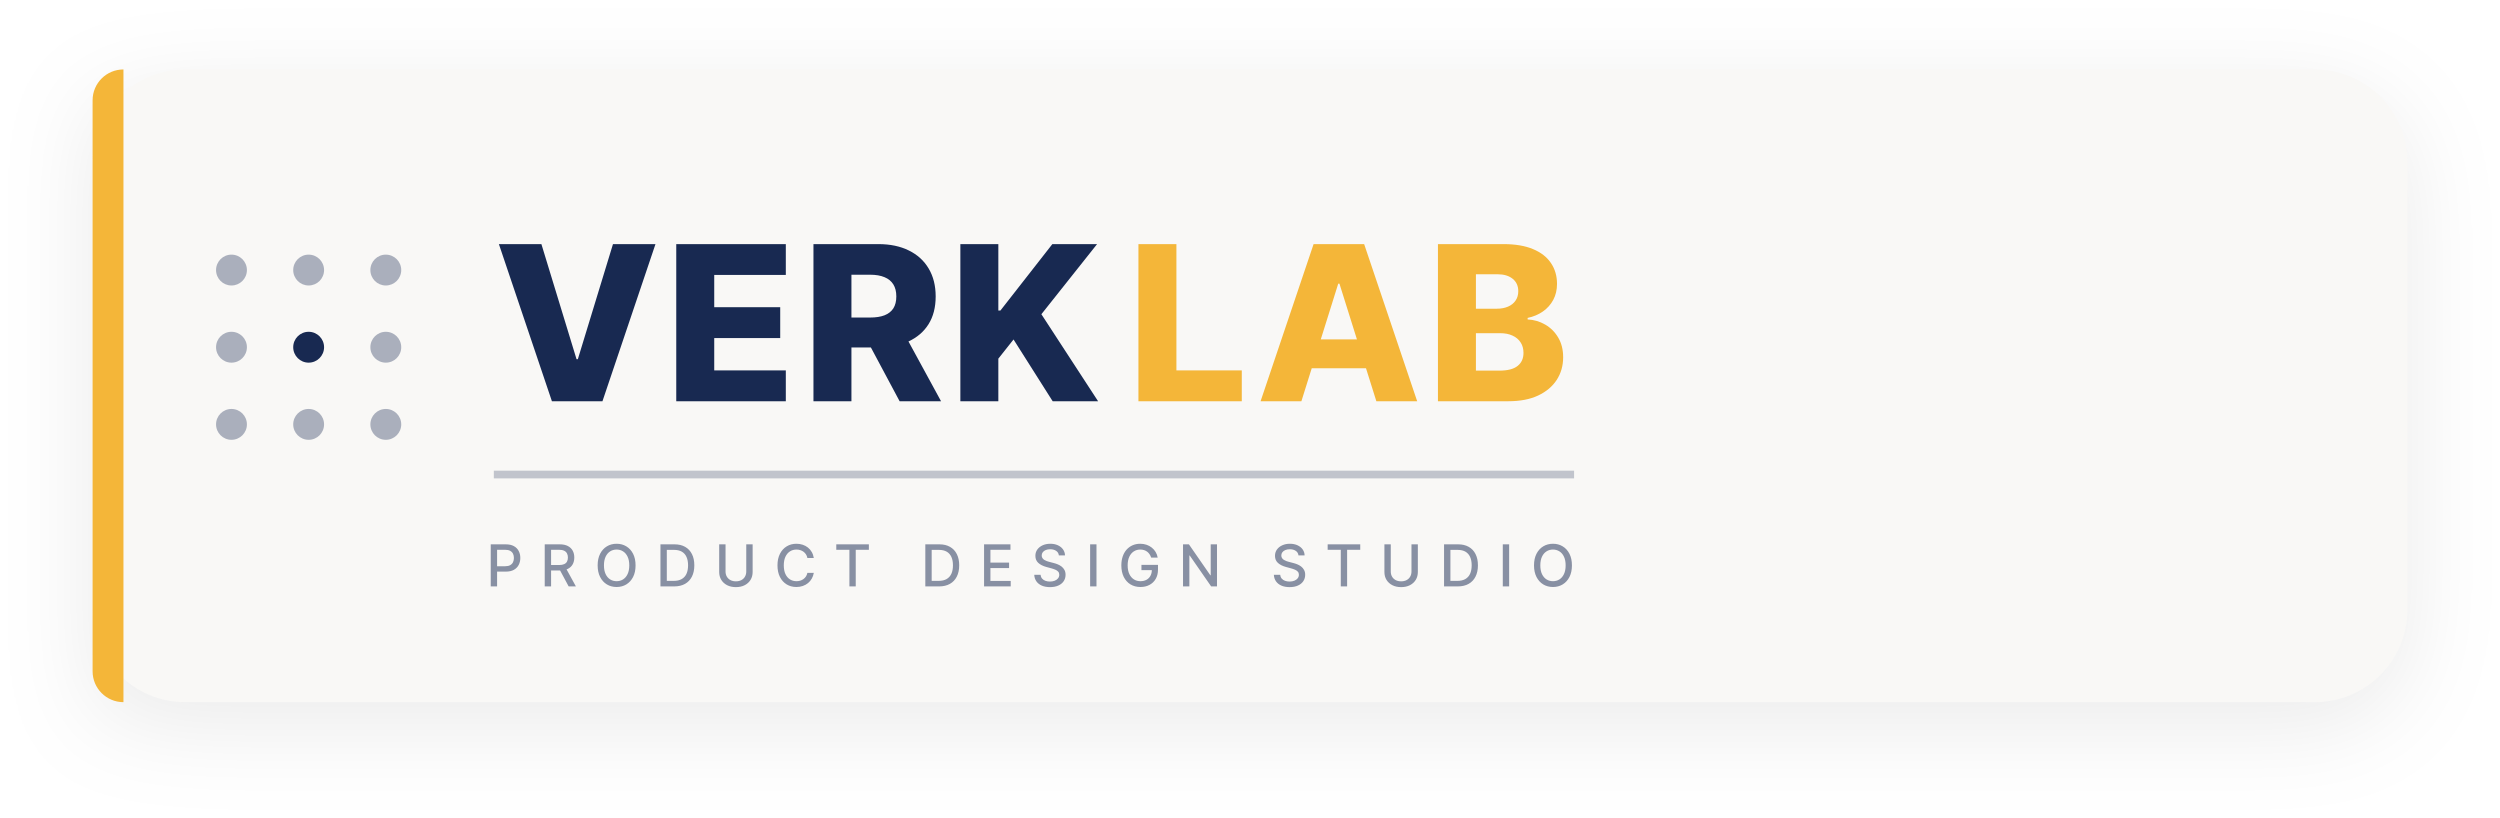
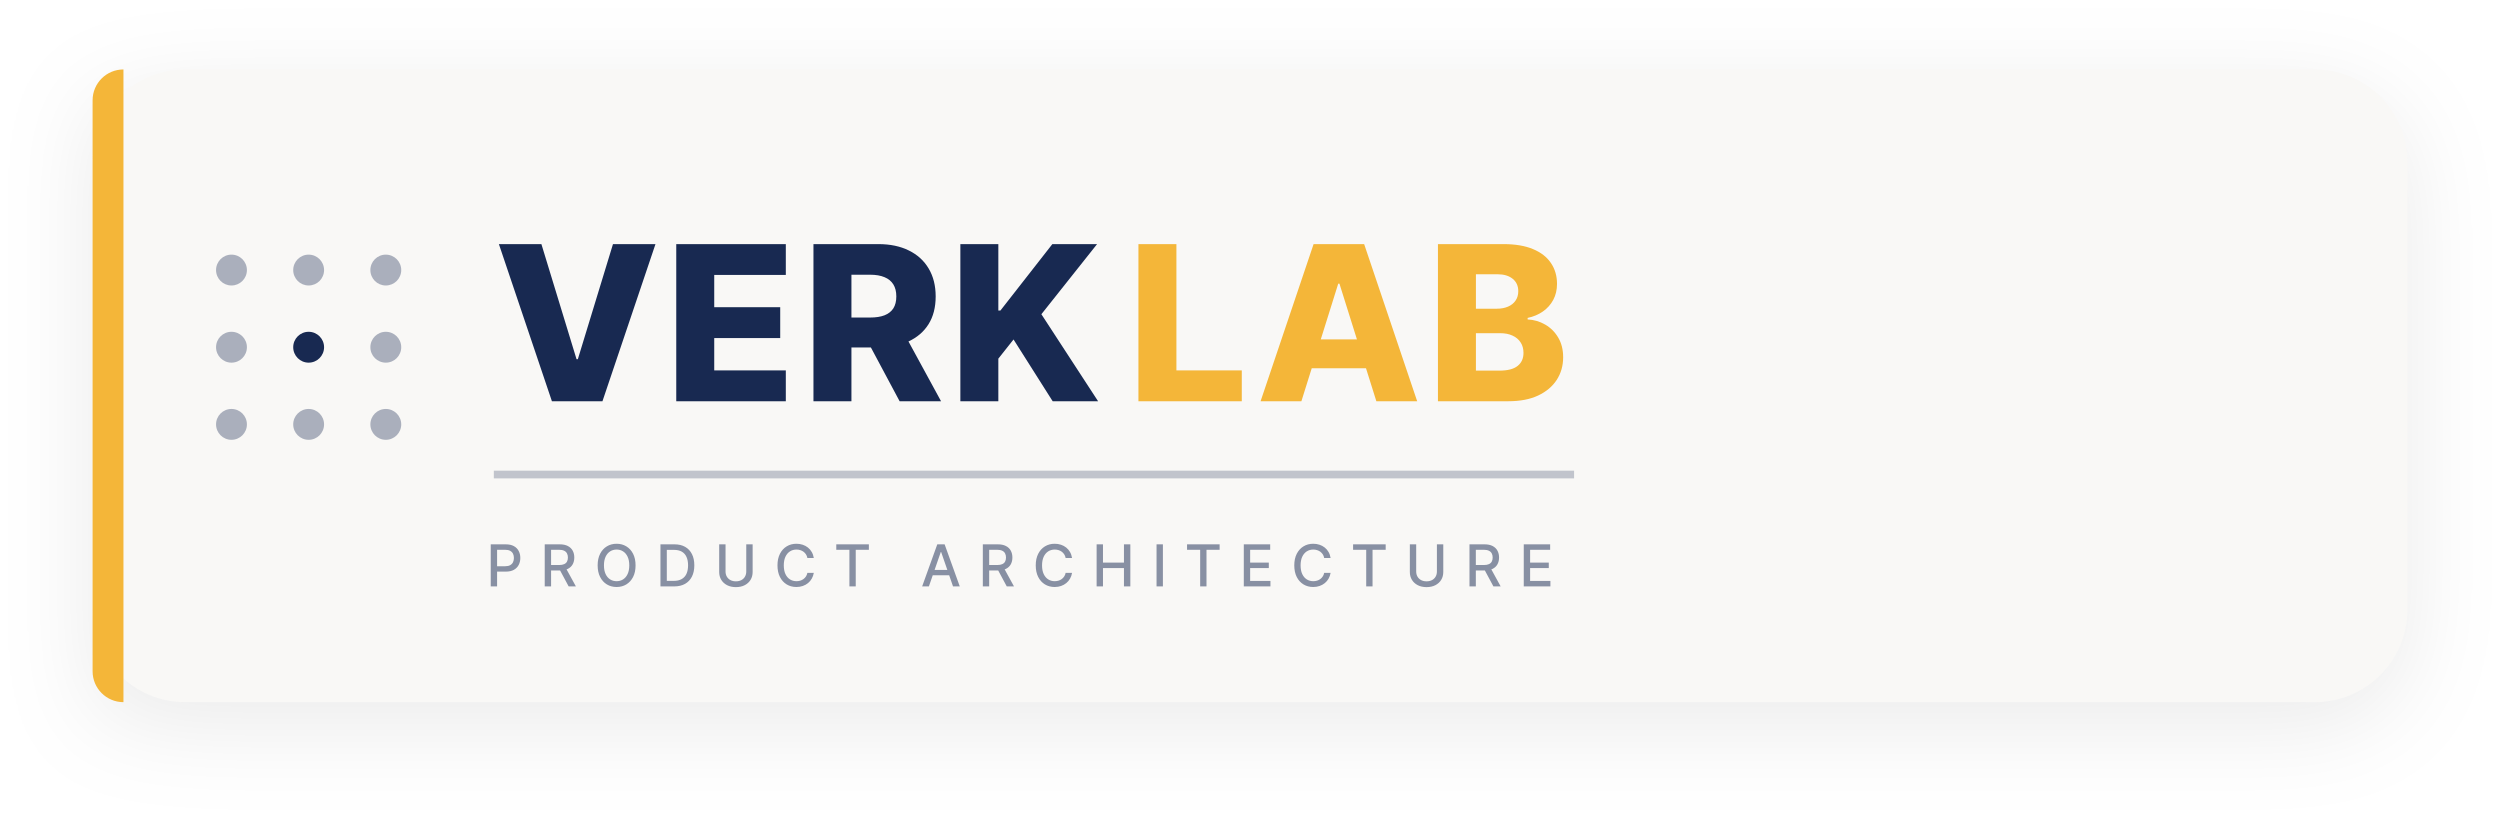
<svg xmlns="http://www.w3.org/2000/svg" width="324" height="106" viewBox="0 0 324 106" fill="none">
  <g filter="url(#filter0_d_53_20)">
    <rect x="12" y="9" width="300" height="82" rx="12" fill="#F9F8F6" />
    <path d="M12 13C12 10.791 13.791 9 16 9V91C13.791 91 12 89.209 12 87V13Z" fill="#F4B639" />
    <circle cx="30" cy="35" r="2" fill="#182951" fill-opacity="0.35" />
    <circle cx="40" cy="35" r="2" fill="#182951" fill-opacity="0.35" />
    <circle cx="50" cy="35" r="2" fill="#182951" fill-opacity="0.35" />
    <circle cx="30" cy="45" r="2" fill="#182951" fill-opacity="0.35" />
    <circle cx="40" cy="45" r="2" fill="#182951" />
    <circle cx="50" cy="45" r="2" fill="#182951" fill-opacity="0.35" />
    <circle cx="30" cy="55" r="2" fill="#182951" fill-opacity="0.35" />
    <circle cx="40" cy="55" r="2" fill="#182951" fill-opacity="0.35" />
    <circle cx="50" cy="55" r="2" fill="#182951" fill-opacity="0.35" />
    <path d="M70.165 31.636L74.719 46.551H74.888L79.442 31.636H84.95L78.079 52H71.527L64.656 31.636H70.165ZM87.643 52V31.636H101.842V35.633H92.565V39.81H101.116V43.817H92.565V48.003H101.842V52H87.643ZM105.424 52V31.636H113.836C115.361 31.636 116.676 31.912 117.783 32.462C118.897 33.005 119.755 33.787 120.359 34.808C120.962 35.822 121.263 37.026 121.263 38.418C121.263 39.83 120.955 41.029 120.339 42.017C119.722 42.998 118.847 43.747 117.714 44.264C116.58 44.775 115.238 45.03 113.687 45.03H108.367V41.152H112.772C113.514 41.152 114.134 41.056 114.631 40.864C115.135 40.665 115.516 40.367 115.775 39.969C116.033 39.564 116.163 39.047 116.163 38.418C116.163 37.788 116.033 37.267 115.775 36.856C115.516 36.439 115.135 36.127 114.631 35.922C114.128 35.71 113.508 35.604 112.772 35.604H110.346V52H105.424ZM116.888 42.693L121.96 52H116.59L111.619 42.693H116.888ZM124.463 52V31.636H129.385V40.247H129.653L136.385 31.636H142.182L134.963 40.724L142.311 52H136.425L131.354 43.996L129.385 46.481V52H124.463Z" fill="#182951" />
    <path d="M147.541 52V31.636H152.463V48.003H160.935V52H147.541ZM168.661 52H163.371L170.242 31.636H176.794L183.665 52H178.375L173.593 36.767H173.434L168.661 52ZM167.955 43.986H179.012V47.724H167.955V43.986ZM186.358 52V31.636H194.849C196.374 31.636 197.65 31.852 198.677 32.283C199.711 32.714 200.487 33.317 201.004 34.092C201.528 34.868 201.789 35.766 201.789 36.787C201.789 37.562 201.627 38.255 201.302 38.865C200.977 39.468 200.53 39.969 199.96 40.367C199.39 40.764 198.73 41.043 197.981 41.202V41.401C198.803 41.44 199.562 41.662 200.258 42.067C200.961 42.471 201.524 43.035 201.949 43.757C202.373 44.473 202.585 45.322 202.585 46.303C202.585 47.396 202.306 48.374 201.75 49.236C201.193 50.091 200.387 50.767 199.333 51.264C198.279 51.755 197 52 195.495 52H186.358ZM191.279 48.033H194.322C195.389 48.033 196.175 47.831 196.679 47.426C197.189 47.022 197.444 46.458 197.444 45.736C197.444 45.212 197.322 44.761 197.076 44.383C196.831 43.999 196.483 43.704 196.032 43.499C195.582 43.286 195.041 43.18 194.412 43.18H191.279V48.033ZM191.279 40.008H194.004C194.541 40.008 195.018 39.919 195.436 39.74C195.853 39.561 196.178 39.303 196.41 38.965C196.649 38.626 196.768 38.219 196.768 37.742C196.768 37.059 196.526 36.522 196.042 36.131C195.558 35.74 194.905 35.544 194.083 35.544H191.279V40.008Z" fill="#F4B639" />
    <rect x="64" y="61" width="140" height="1" fill="#182951" fill-opacity="0.25" />
-     <path d="M63.599 76V70.546H65.543C65.968 70.546 66.319 70.623 66.598 70.777C66.877 70.932 67.086 71.143 67.224 71.411C67.363 71.677 67.432 71.978 67.432 72.311C67.432 72.647 67.362 72.949 67.221 73.217C67.083 73.483 66.873 73.694 66.593 73.851C66.314 74.005 65.963 74.082 65.541 74.082H64.204V73.385H65.466C65.734 73.385 65.952 73.338 66.119 73.246C66.286 73.152 66.408 73.024 66.486 72.863C66.564 72.701 66.603 72.517 66.603 72.311C66.603 72.105 66.564 71.922 66.486 71.763C66.408 71.603 66.285 71.478 66.116 71.387C65.949 71.296 65.729 71.251 65.456 71.251H64.422V76H63.599ZM70.597 76V70.546H72.541C72.963 70.546 73.314 70.618 73.593 70.764C73.873 70.909 74.083 71.111 74.221 71.368C74.36 71.624 74.429 71.92 74.429 72.255C74.429 72.589 74.359 72.883 74.219 73.137C74.08 73.389 73.871 73.585 73.59 73.725C73.311 73.866 72.961 73.936 72.538 73.936H71.065V73.228H72.464C72.73 73.228 72.947 73.189 73.114 73.113C73.282 73.037 73.406 72.926 73.484 72.78C73.562 72.634 73.601 72.46 73.601 72.255C73.601 72.049 73.561 71.871 73.481 71.72C73.403 71.569 73.279 71.454 73.111 71.374C72.944 71.292 72.725 71.251 72.453 71.251H71.42V76H70.597ZM73.289 73.539L74.637 76H73.699L72.378 73.539H73.289ZM82.369 73.273C82.369 73.855 82.262 74.356 82.049 74.775C81.836 75.192 81.544 75.513 81.173 75.739C80.803 75.963 80.384 76.075 79.913 76.075C79.441 76.075 79.019 75.963 78.648 75.739C78.279 75.513 77.987 75.191 77.774 74.772C77.561 74.353 77.455 73.853 77.455 73.273C77.455 72.69 77.561 72.191 77.774 71.773C77.987 71.354 78.279 71.033 78.648 70.809C79.019 70.584 79.441 70.471 79.913 70.471C80.384 70.471 80.803 70.584 81.173 70.809C81.544 71.033 81.836 71.354 82.049 71.773C82.262 72.191 82.369 72.69 82.369 73.273ZM81.554 73.273C81.554 72.829 81.482 72.455 81.338 72.151C81.196 71.846 81.001 71.615 80.752 71.459C80.505 71.301 80.226 71.222 79.913 71.222C79.599 71.222 79.318 71.301 79.072 71.459C78.825 71.615 78.629 71.846 78.486 72.151C78.344 72.455 78.272 72.829 78.272 73.273C78.272 73.717 78.344 74.091 78.486 74.397C78.629 74.7 78.825 74.931 79.072 75.089C79.318 75.245 79.599 75.323 79.913 75.323C80.226 75.323 80.505 75.245 80.752 75.089C81.001 74.931 81.196 74.7 81.338 74.397C81.482 74.091 81.554 73.717 81.554 73.273ZM87.361 76H85.595V70.546H87.416C87.951 70.546 88.41 70.655 88.793 70.873C89.177 71.09 89.471 71.401 89.675 71.808C89.881 72.213 89.984 72.698 89.984 73.265C89.984 73.833 89.88 74.321 89.672 74.73C89.466 75.138 89.168 75.452 88.778 75.672C88.387 75.891 87.915 76 87.361 76ZM86.418 75.281H87.315C87.731 75.281 88.076 75.203 88.351 75.046C88.626 74.888 88.832 74.66 88.969 74.362C89.106 74.062 89.174 73.696 89.174 73.265C89.174 72.837 89.106 72.474 88.969 72.175C88.834 71.877 88.633 71.651 88.365 71.496C88.097 71.342 87.764 71.265 87.366 71.265H86.418V75.281ZM96.715 70.546H97.541V74.133C97.541 74.515 97.451 74.853 97.272 75.148C97.092 75.441 96.84 75.671 96.515 75.84C96.19 76.007 95.809 76.091 95.373 76.091C94.938 76.091 94.558 76.007 94.233 75.84C93.908 75.671 93.656 75.441 93.476 75.148C93.297 74.853 93.207 74.515 93.207 74.133V70.546H94.03V74.066C94.03 74.313 94.085 74.532 94.193 74.724C94.303 74.916 94.458 75.067 94.659 75.177C94.859 75.285 95.097 75.34 95.373 75.34C95.65 75.34 95.888 75.285 96.089 75.177C96.291 75.067 96.446 74.916 96.552 74.724C96.661 74.532 96.715 74.313 96.715 74.066V70.546ZM105.468 72.319H104.637C104.605 72.142 104.545 71.985 104.458 71.85C104.371 71.716 104.265 71.601 104.138 71.507C104.012 71.413 103.871 71.342 103.715 71.294C103.561 71.246 103.396 71.222 103.222 71.222C102.908 71.222 102.627 71.301 102.378 71.459C102.131 71.617 101.936 71.849 101.792 72.154C101.65 72.46 101.579 72.832 101.579 73.273C101.579 73.717 101.65 74.091 101.792 74.397C101.936 74.702 102.132 74.933 102.381 75.089C102.629 75.245 102.909 75.323 103.22 75.323C103.392 75.323 103.555 75.3 103.71 75.254C103.866 75.206 104.007 75.136 104.133 75.044C104.259 74.951 104.366 74.839 104.453 74.706C104.542 74.571 104.603 74.416 104.637 74.242L105.468 74.245C105.423 74.513 105.337 74.76 105.209 74.985C105.083 75.209 104.921 75.403 104.722 75.566C104.525 75.728 104.299 75.853 104.045 75.941C103.791 76.03 103.514 76.075 103.214 76.075C102.742 76.075 102.321 75.963 101.952 75.739C101.583 75.513 101.291 75.191 101.078 74.772C100.867 74.353 100.761 73.853 100.761 73.273C100.761 72.69 100.868 72.191 101.081 71.773C101.294 71.354 101.585 71.033 101.955 70.809C102.324 70.584 102.744 70.471 103.214 70.471C103.504 70.471 103.774 70.513 104.024 70.596C104.276 70.678 104.502 70.799 104.703 70.958C104.904 71.116 105.07 71.31 105.201 71.539C105.333 71.766 105.421 72.026 105.468 72.319ZM108.383 71.254V70.546H112.605V71.254H110.903V76H110.083V71.254H108.383ZM121.688 76H119.922V70.546H121.744C122.279 70.546 122.738 70.655 123.121 70.873C123.505 71.09 123.798 71.401 124.003 71.808C124.209 72.213 124.312 72.698 124.312 73.265C124.312 73.833 124.208 74.321 124 74.73C123.794 75.138 123.496 75.452 123.105 75.672C122.714 75.891 122.242 76 121.688 76ZM120.745 75.281H121.643C122.058 75.281 122.404 75.203 122.679 75.046C122.954 74.888 123.16 74.66 123.297 74.362C123.434 74.062 123.502 73.696 123.502 73.265C123.502 72.837 123.434 72.474 123.297 72.175C123.162 71.877 122.96 71.651 122.692 71.496C122.424 71.342 122.091 71.265 121.694 71.265H120.745V75.281ZM127.535 76V70.546H130.955V71.254H128.358V72.916H130.776V73.622H128.358V75.291H130.987V76H127.535ZM137.229 71.978C137.201 71.726 137.083 71.531 136.877 71.392C136.671 71.252 136.412 71.182 136.1 71.182C135.876 71.182 135.682 71.218 135.519 71.288C135.356 71.358 135.229 71.454 135.138 71.576C135.049 71.697 135.005 71.835 135.005 71.989C135.005 72.119 135.035 72.231 135.096 72.325C135.158 72.419 135.239 72.498 135.338 72.562C135.439 72.624 135.548 72.676 135.663 72.719C135.778 72.76 135.889 72.793 135.996 72.82L136.529 72.959C136.703 73.001 136.881 73.059 137.064 73.132C137.247 73.204 137.416 73.3 137.573 73.419C137.729 73.538 137.855 73.686 137.951 73.861C138.048 74.037 138.097 74.248 138.097 74.493C138.097 74.802 138.017 75.076 137.858 75.316C137.7 75.555 137.47 75.744 137.168 75.883C136.868 76.021 136.505 76.091 136.078 76.091C135.67 76.091 135.317 76.026 135.018 75.896C134.72 75.766 134.487 75.583 134.318 75.345C134.149 75.105 134.056 74.821 134.038 74.493H134.864C134.88 74.69 134.944 74.854 135.056 74.985C135.169 75.115 135.314 75.212 135.49 75.276C135.667 75.338 135.862 75.369 136.073 75.369C136.306 75.369 136.513 75.332 136.694 75.26C136.877 75.185 137.02 75.082 137.125 74.951C137.23 74.817 137.282 74.662 137.282 74.485C137.282 74.323 137.236 74.191 137.144 74.088C137.053 73.985 136.93 73.9 136.774 73.832C136.619 73.765 136.444 73.705 136.249 73.654L135.604 73.478C135.168 73.359 134.821 73.184 134.566 72.953C134.312 72.722 134.185 72.417 134.185 72.037C134.185 71.723 134.27 71.448 134.44 71.214C134.611 70.98 134.842 70.798 135.133 70.668C135.424 70.537 135.753 70.471 136.118 70.471C136.488 70.471 136.814 70.536 137.096 70.665C137.38 70.795 137.604 70.973 137.767 71.201C137.93 71.426 138.016 71.685 138.023 71.978H137.229ZM142.104 70.546V76H141.281V70.546H142.104ZM149.194 72.269C149.142 72.107 149.073 71.962 148.986 71.835C148.901 71.705 148.799 71.595 148.68 71.504C148.561 71.412 148.425 71.342 148.272 71.294C148.121 71.246 147.955 71.222 147.774 71.222C147.467 71.222 147.19 71.301 146.943 71.459C146.696 71.617 146.501 71.849 146.357 72.154C146.215 72.458 146.144 72.83 146.144 73.27C146.144 73.712 146.216 74.086 146.36 74.391C146.504 74.697 146.701 74.928 146.951 75.087C147.201 75.245 147.486 75.323 147.806 75.323C148.103 75.323 148.361 75.263 148.581 75.142C148.803 75.022 148.974 74.851 149.095 74.631C149.218 74.409 149.279 74.148 149.279 73.848L149.492 73.888H147.931V73.209H150.075V73.829C150.075 74.287 149.978 74.685 149.782 75.022C149.589 75.358 149.321 75.617 148.978 75.8C148.637 75.983 148.246 76.075 147.806 76.075C147.312 76.075 146.879 75.961 146.506 75.734C146.135 75.506 145.846 75.184 145.638 74.767C145.43 74.348 145.326 73.851 145.326 73.275C145.326 72.84 145.387 72.45 145.508 72.103C145.628 71.757 145.798 71.463 146.016 71.222C146.236 70.979 146.495 70.793 146.791 70.665C147.09 70.536 147.415 70.471 147.769 70.471C148.063 70.471 148.338 70.514 148.592 70.601C148.847 70.688 149.075 70.812 149.273 70.972C149.474 71.131 149.64 71.321 149.772 71.541C149.903 71.76 149.992 72.002 150.038 72.269H149.194ZM157.722 70.546V76H156.966L154.193 72H154.143V76H153.32V70.546H154.082L156.857 74.551H156.907V70.546H157.722ZM168.283 71.978C168.254 71.726 168.137 71.531 167.931 71.392C167.725 71.252 167.466 71.182 167.153 71.182C166.93 71.182 166.736 71.218 166.573 71.288C166.409 71.358 166.283 71.454 166.192 71.576C166.103 71.697 166.059 71.835 166.059 71.989C166.059 72.119 166.089 72.231 166.149 72.325C166.212 72.419 166.292 72.498 166.392 72.562C166.493 72.624 166.601 72.676 166.717 72.719C166.832 72.76 166.943 72.793 167.05 72.82L167.582 72.959C167.756 73.001 167.935 73.059 168.118 73.132C168.3 73.204 168.47 73.3 168.626 73.419C168.783 73.538 168.909 73.686 169.004 73.861C169.102 74.037 169.151 74.248 169.151 74.493C169.151 74.802 169.071 75.076 168.911 75.316C168.753 75.555 168.523 75.744 168.221 75.883C167.921 76.021 167.558 76.091 167.132 76.091C166.724 76.091 166.37 76.026 166.072 75.896C165.774 75.766 165.54 75.583 165.372 75.345C165.203 75.105 165.11 74.821 165.092 74.493H165.918C165.934 74.69 165.998 74.854 166.109 74.985C166.223 75.115 166.368 75.212 166.544 75.276C166.721 75.338 166.916 75.369 167.127 75.369C167.359 75.369 167.566 75.332 167.747 75.26C167.93 75.185 168.074 75.082 168.179 74.951C168.284 74.817 168.336 74.662 168.336 74.485C168.336 74.323 168.29 74.191 168.197 74.088C168.107 73.985 167.984 73.9 167.827 73.832C167.673 73.765 167.498 73.705 167.303 73.654L166.658 73.478C166.221 73.359 165.875 73.184 165.619 72.953C165.365 72.722 165.239 72.417 165.239 72.037C165.239 71.723 165.324 71.448 165.494 71.214C165.665 70.98 165.895 70.798 166.187 70.668C166.478 70.537 166.806 70.471 167.172 70.471C167.541 70.471 167.867 70.536 168.15 70.665C168.434 70.795 168.657 70.973 168.821 71.201C168.984 71.426 169.069 71.685 169.076 71.978H168.283ZM172.065 71.254V70.546H176.287V71.254H174.585V76H173.765V71.254H172.065ZM182.927 70.546H183.753V74.133C183.753 74.515 183.663 74.853 183.484 75.148C183.305 75.441 183.052 75.671 182.728 75.84C182.403 76.007 182.022 76.091 181.585 76.091C181.15 76.091 180.77 76.007 180.445 75.84C180.12 75.671 179.868 75.441 179.689 75.148C179.509 74.853 179.42 74.515 179.42 74.133V70.546H180.243V74.066C180.243 74.313 180.297 74.532 180.405 74.724C180.515 74.916 180.671 75.067 180.871 75.177C181.072 75.285 181.31 75.34 181.585 75.34C181.862 75.34 182.101 75.285 182.301 75.177C182.504 75.067 182.658 74.916 182.765 74.724C182.873 74.532 182.927 74.313 182.927 74.066V70.546ZM188.915 76H187.149V70.546H188.971C189.506 70.546 189.965 70.655 190.348 70.873C190.732 71.09 191.026 71.401 191.23 71.808C191.436 72.213 191.539 72.698 191.539 73.265C191.539 73.833 191.435 74.321 191.227 74.73C191.021 75.138 190.723 75.452 190.332 75.672C189.942 75.891 189.469 76 188.915 76ZM187.972 75.281H188.87C189.285 75.281 189.631 75.203 189.906 75.046C190.181 74.888 190.387 74.66 190.524 74.362C190.661 74.062 190.729 73.696 190.729 73.265C190.729 72.837 190.661 72.474 190.524 72.175C190.389 71.877 190.187 71.651 189.919 71.496C189.651 71.342 189.318 71.265 188.921 71.265H187.972V75.281ZM195.585 70.546V76H194.762V70.546H195.585ZM203.722 73.273C203.722 73.855 203.615 74.356 203.402 74.775C203.189 75.192 202.897 75.513 202.526 75.739C202.156 75.963 201.737 76.075 201.266 76.075C200.794 76.075 200.372 75.963 200.001 75.739C199.632 75.513 199.34 75.191 199.127 74.772C198.914 74.353 198.808 73.853 198.808 73.273C198.808 72.69 198.914 72.191 199.127 71.773C199.34 71.354 199.632 71.033 200.001 70.809C200.372 70.584 200.794 70.471 201.266 70.471C201.737 70.471 202.156 70.584 202.526 70.809C202.897 71.033 203.189 71.354 203.402 71.773C203.615 72.191 203.722 72.69 203.722 73.273ZM202.907 73.273C202.907 72.829 202.835 72.455 202.691 72.151C202.549 71.846 202.354 71.615 202.105 71.459C201.858 71.301 201.579 71.222 201.266 71.222C200.952 71.222 200.671 71.301 200.424 71.459C200.178 71.615 199.982 71.846 199.838 72.151C199.696 72.455 199.625 72.829 199.625 73.273C199.625 73.717 199.696 74.091 199.838 74.397C199.982 74.7 200.178 74.931 200.424 75.089C200.671 75.245 200.952 75.323 201.266 75.323C201.579 75.323 201.858 75.245 202.105 75.089C202.354 74.931 202.549 74.7 202.691 74.397C202.835 74.091 202.907 73.717 202.907 73.273Z" fill="#182951" fill-opacity="0.5" />
+     <path d="M63.599 76V70.546H65.543C65.968 70.546 66.319 70.623 66.598 70.777C66.877 70.932 67.086 71.143 67.224 71.411C67.363 71.677 67.432 71.978 67.432 72.311C67.432 72.647 67.362 72.949 67.221 73.217C67.083 73.483 66.873 73.694 66.593 73.851C66.314 74.005 65.963 74.082 65.541 74.082H64.204V73.385H65.466C65.734 73.385 65.952 73.338 66.119 73.246C66.286 73.152 66.408 73.024 66.486 72.863C66.564 72.701 66.603 72.517 66.603 72.311C66.603 72.105 66.564 71.922 66.486 71.763C66.408 71.603 66.285 71.478 66.116 71.387C65.949 71.296 65.729 71.251 65.456 71.251H64.422V76H63.599ZM70.597 76V70.546H72.541C72.963 70.546 73.314 70.618 73.593 70.764C73.873 70.909 74.083 71.111 74.221 71.368C74.36 71.624 74.429 71.92 74.429 72.255C74.429 72.589 74.359 72.883 74.219 73.137C74.08 73.389 73.871 73.585 73.59 73.725C73.311 73.866 72.961 73.936 72.538 73.936H71.065V73.228H72.464C72.73 73.228 72.947 73.189 73.114 73.113C73.282 73.037 73.406 72.926 73.484 72.78C73.562 72.634 73.601 72.46 73.601 72.255C73.601 72.049 73.561 71.871 73.481 71.72C73.403 71.569 73.279 71.454 73.111 71.374C72.944 71.292 72.725 71.251 72.453 71.251H71.42V76H70.597ZM73.289 73.539L74.637 76H73.699L72.378 73.539H73.289ZM82.369 73.273C82.369 73.855 82.262 74.356 82.049 74.775C81.836 75.192 81.544 75.513 81.173 75.739C80.803 75.963 80.384 76.075 79.913 76.075C79.441 76.075 79.019 75.963 78.648 75.739C78.279 75.513 77.987 75.191 77.774 74.772C77.561 74.353 77.455 73.853 77.455 73.273C77.455 72.69 77.561 72.191 77.774 71.773C77.987 71.354 78.279 71.033 78.648 70.809C79.019 70.584 79.441 70.471 79.913 70.471C80.384 70.471 80.803 70.584 81.173 70.809C81.544 71.033 81.836 71.354 82.049 71.773C82.262 72.191 82.369 72.69 82.369 73.273ZM81.554 73.273C81.554 72.829 81.482 72.455 81.338 72.151C81.196 71.846 81.001 71.615 80.752 71.459C80.505 71.301 80.226 71.222 79.913 71.222C79.599 71.222 79.318 71.301 79.072 71.459C78.825 71.615 78.629 71.846 78.486 72.151C78.344 72.455 78.272 72.829 78.272 73.273C78.272 73.717 78.344 74.091 78.486 74.397C78.629 74.7 78.825 74.931 79.072 75.089C79.318 75.245 79.599 75.323 79.913 75.323C80.226 75.323 80.505 75.245 80.752 75.089C81.001 74.931 81.196 74.7 81.338 74.397C81.482 74.091 81.554 73.717 81.554 73.273ZM87.361 76H85.595V70.546H87.416C87.951 70.546 88.41 70.655 88.793 70.873C89.177 71.09 89.471 71.401 89.675 71.808C89.881 72.213 89.984 72.698 89.984 73.265C89.984 73.833 89.88 74.321 89.672 74.73C89.466 75.138 89.168 75.452 88.778 75.672C88.387 75.891 87.915 76 87.361 76ZM86.418 75.281H87.315C87.731 75.281 88.076 75.203 88.351 75.046C88.626 74.888 88.832 74.66 88.969 74.362C89.106 74.062 89.174 73.696 89.174 73.265C89.174 72.837 89.106 72.474 88.969 72.175C88.834 71.877 88.633 71.651 88.365 71.496C88.097 71.342 87.764 71.265 87.366 71.265H86.418V75.281ZM96.715 70.546H97.541V74.133C97.541 74.515 97.451 74.853 97.272 75.148C97.092 75.441 96.84 75.671 96.515 75.84C96.19 76.007 95.809 76.091 95.373 76.091C94.938 76.091 94.558 76.007 94.233 75.84C93.908 75.671 93.656 75.441 93.476 75.148C93.297 74.853 93.207 74.515 93.207 74.133V70.546H94.03V74.066C94.03 74.313 94.085 74.532 94.193 74.724C94.303 74.916 94.458 75.067 94.659 75.177C94.859 75.285 95.097 75.34 95.373 75.34C95.65 75.34 95.888 75.285 96.089 75.177C96.291 75.067 96.446 74.916 96.552 74.724C96.661 74.532 96.715 74.313 96.715 74.066V70.546ZM105.468 72.319H104.637C104.605 72.142 104.545 71.985 104.458 71.85C104.371 71.716 104.265 71.601 104.138 71.507C104.012 71.413 103.871 71.342 103.715 71.294C103.561 71.246 103.396 71.222 103.222 71.222C102.908 71.222 102.627 71.301 102.378 71.459C102.131 71.617 101.936 71.849 101.792 72.154C101.65 72.46 101.579 72.832 101.579 73.273C101.579 73.717 101.65 74.091 101.792 74.397C101.936 74.702 102.132 74.933 102.381 75.089C102.629 75.245 102.909 75.323 103.22 75.323C103.392 75.323 103.555 75.3 103.71 75.254C103.866 75.206 104.007 75.136 104.133 75.044C104.259 74.951 104.366 74.839 104.453 74.706C104.542 74.571 104.603 74.416 104.637 74.242L105.468 74.245C105.423 74.513 105.337 74.76 105.209 74.985C105.083 75.209 104.921 75.403 104.722 75.566C104.525 75.728 104.299 75.853 104.045 75.941C103.791 76.03 103.514 76.075 103.214 76.075C102.742 76.075 102.321 75.963 101.952 75.739C101.583 75.513 101.291 75.191 101.078 74.772C100.867 74.353 100.761 73.853 100.761 73.273C100.761 72.69 100.868 72.191 101.081 71.773C101.294 71.354 101.585 71.033 101.955 70.809C102.324 70.584 102.744 70.471 103.214 70.471C103.504 70.471 103.774 70.513 104.024 70.596C104.276 70.678 104.502 70.799 104.703 70.958C104.904 71.116 105.07 71.31 105.201 71.539C105.333 71.766 105.421 72.026 105.468 72.319ZM108.383 71.254V70.546H112.605V71.254H110.903V76H110.083V71.254H108.383ZM120.383 76H119.51L121.472 70.546H122.423L124.386 76H123.513L121.971 71.536H121.928L120.383 76ZM120.53 73.864H123.363V74.556H120.53V73.864ZM127.374 76V70.546H129.318C129.741 70.546 130.091 70.618 130.37 70.764C130.651 70.909 130.86 71.111 130.999 71.368C131.137 71.624 131.206 71.92 131.206 72.255C131.206 72.589 131.136 72.883 130.996 73.137C130.858 73.389 130.648 73.585 130.367 73.725C130.089 73.866 129.738 73.936 129.315 73.936H127.843V73.228H129.241C129.507 73.228 129.724 73.189 129.891 73.113C130.059 73.037 130.183 72.926 130.261 72.78C130.339 72.634 130.378 72.46 130.378 72.255C130.378 72.049 130.338 71.871 130.258 71.72C130.18 71.569 130.057 71.454 129.888 71.374C129.721 71.292 129.502 71.251 129.23 71.251H128.197V76H127.374ZM130.067 73.539L131.414 76H130.477L129.156 73.539H130.067ZM138.938 72.319H138.107C138.075 72.142 138.016 71.985 137.929 71.85C137.842 71.716 137.735 71.601 137.609 71.507C137.483 71.413 137.342 71.342 137.186 71.294C137.031 71.246 136.867 71.222 136.693 71.222C136.379 71.222 136.097 71.301 135.849 71.459C135.602 71.617 135.407 71.849 135.263 72.154C135.121 72.46 135.05 72.832 135.05 73.273C135.05 73.717 135.121 74.091 135.263 74.397C135.407 74.702 135.603 74.933 135.851 75.089C136.1 75.245 136.38 75.323 136.69 75.323C136.863 75.323 137.026 75.3 137.18 75.254C137.337 75.206 137.478 75.136 137.604 75.044C137.73 74.951 137.836 74.839 137.923 74.706C138.012 74.571 138.074 74.416 138.107 74.242L138.938 74.245C138.894 74.513 138.808 74.76 138.68 74.985C138.554 75.209 138.391 75.403 138.192 75.566C137.995 75.728 137.77 75.853 137.516 75.941C137.262 76.03 136.985 76.075 136.685 76.075C136.213 76.075 135.792 75.963 135.423 75.739C135.053 75.513 134.762 75.191 134.549 74.772C134.338 74.353 134.232 73.853 134.232 73.273C134.232 72.69 134.339 72.191 134.552 71.773C134.765 71.354 135.056 71.033 135.425 70.809C135.795 70.584 136.214 70.471 136.685 70.471C136.974 70.471 137.244 70.513 137.495 70.596C137.747 70.678 137.973 70.799 138.174 70.958C138.374 71.116 138.54 71.31 138.672 71.539C138.803 71.766 138.892 72.026 138.938 72.319ZM142.123 76V70.546H142.946V72.916H145.665V70.546H146.491V76H145.665V73.622H142.946V76H142.123ZM150.712 70.546V76H149.889V70.546H150.712ZM153.842 71.254V70.546H158.063V71.254H156.361V76H155.541V71.254H153.842ZM161.196 76V70.546H164.616V71.254H162.019V72.916H164.437V73.622H162.019V75.291H164.648V76H161.196ZM172.446 72.319H171.615C171.583 72.142 171.523 71.985 171.436 71.85C171.349 71.716 171.243 71.601 171.117 71.507C170.99 71.413 170.849 71.342 170.693 71.294C170.539 71.246 170.374 71.222 170.2 71.222C169.886 71.222 169.605 71.301 169.356 71.459C169.109 71.617 168.914 71.849 168.77 72.154C168.628 72.46 168.557 72.832 168.557 73.273C168.557 73.717 168.628 74.091 168.77 74.397C168.914 74.702 169.11 74.933 169.359 75.089C169.607 75.245 169.887 75.323 170.198 75.323C170.37 75.323 170.533 75.3 170.688 75.254C170.844 75.206 170.985 75.136 171.111 75.044C171.237 74.951 171.344 74.839 171.431 74.706C171.52 74.571 171.581 74.416 171.615 74.242L172.446 74.245C172.401 74.513 172.315 74.76 172.187 74.985C172.061 75.209 171.899 75.403 171.7 75.566C171.503 75.728 171.277 75.853 171.023 75.941C170.769 76.03 170.492 76.075 170.192 76.075C169.72 76.075 169.299 75.963 168.93 75.739C168.561 75.513 168.269 75.191 168.056 74.772C167.845 74.353 167.739 73.853 167.739 73.273C167.739 72.69 167.846 72.191 168.059 71.773C168.272 71.354 168.563 71.033 168.933 70.809C169.302 70.584 169.722 70.471 170.192 70.471C170.482 70.471 170.752 70.513 171.002 70.596C171.254 70.678 171.481 70.799 171.681 70.958C171.882 71.116 172.048 71.31 172.179 71.539C172.311 71.766 172.399 72.026 172.446 72.319ZM175.361 71.254V70.546H179.583V71.254H177.881V76H177.061V71.254H175.361ZM186.223 70.546H187.049V74.133C187.049 74.515 186.959 74.853 186.78 75.148C186.601 75.441 186.348 75.671 186.023 75.84C185.699 76.007 185.318 76.091 184.881 76.091C184.446 76.091 184.066 76.007 183.741 75.84C183.416 75.671 183.164 75.441 182.985 75.148C182.805 74.853 182.716 74.515 182.716 74.133V70.546H183.539V74.066C183.539 74.313 183.593 74.532 183.701 74.724C183.811 74.916 183.966 75.067 184.167 75.177C184.368 75.285 184.606 75.34 184.881 75.34C185.158 75.34 185.397 75.285 185.597 75.177C185.8 75.067 185.954 74.916 186.061 74.724C186.169 74.532 186.223 74.313 186.223 74.066V70.546ZM190.445 76V70.546H192.39C192.812 70.546 193.163 70.618 193.442 70.764C193.722 70.909 193.932 71.111 194.07 71.368C194.209 71.624 194.278 71.92 194.278 72.255C194.278 72.589 194.208 72.883 194.068 73.137C193.929 73.389 193.719 73.585 193.439 73.725C193.16 73.866 192.81 73.936 192.387 73.936H190.914V73.228H192.312C192.579 73.228 192.795 73.189 192.962 73.113C193.131 73.037 193.254 72.926 193.332 72.78C193.411 72.634 193.45 72.46 193.45 72.255C193.45 72.049 193.41 71.871 193.33 71.72C193.252 71.569 193.128 71.454 192.96 71.374C192.793 71.292 192.573 71.251 192.302 71.251H191.268V76H190.445ZM193.138 73.539L194.486 76H193.548L192.227 73.539H193.138ZM197.479 76V70.546H200.899V71.254H198.302V72.916H200.721V73.622H198.302V75.291H200.931V76H197.479Z" fill="#182951" fill-opacity="0.5" />
  </g>
  <defs>
    <filter id="filter0_d_53_20" x="0" y="0" width="324" height="106" filterUnits="userSpaceOnUse" color-interpolation-filters="sRGB">
      <feFlood flood-opacity="0" result="BackgroundImageFix" />
      <feColorMatrix in="SourceAlpha" type="matrix" values="0 0 0 0 0 0 0 0 0 0 0 0 0 0 0 0 0 0 127 0" result="hardAlpha" />
      <feOffset dy="3" />
      <feGaussianBlur stdDeviation="6" />
      <feColorMatrix type="matrix" values="0 0 0 0 0 0 0 0 0 0 0 0 0 0 0 0 0 0 0.08 0" />
      <feBlend mode="normal" in2="BackgroundImageFix" result="effect1_dropShadow_53_20" />
      <feBlend mode="normal" in="SourceGraphic" in2="effect1_dropShadow_53_20" result="shape" />
    </filter>
  </defs>
</svg>
